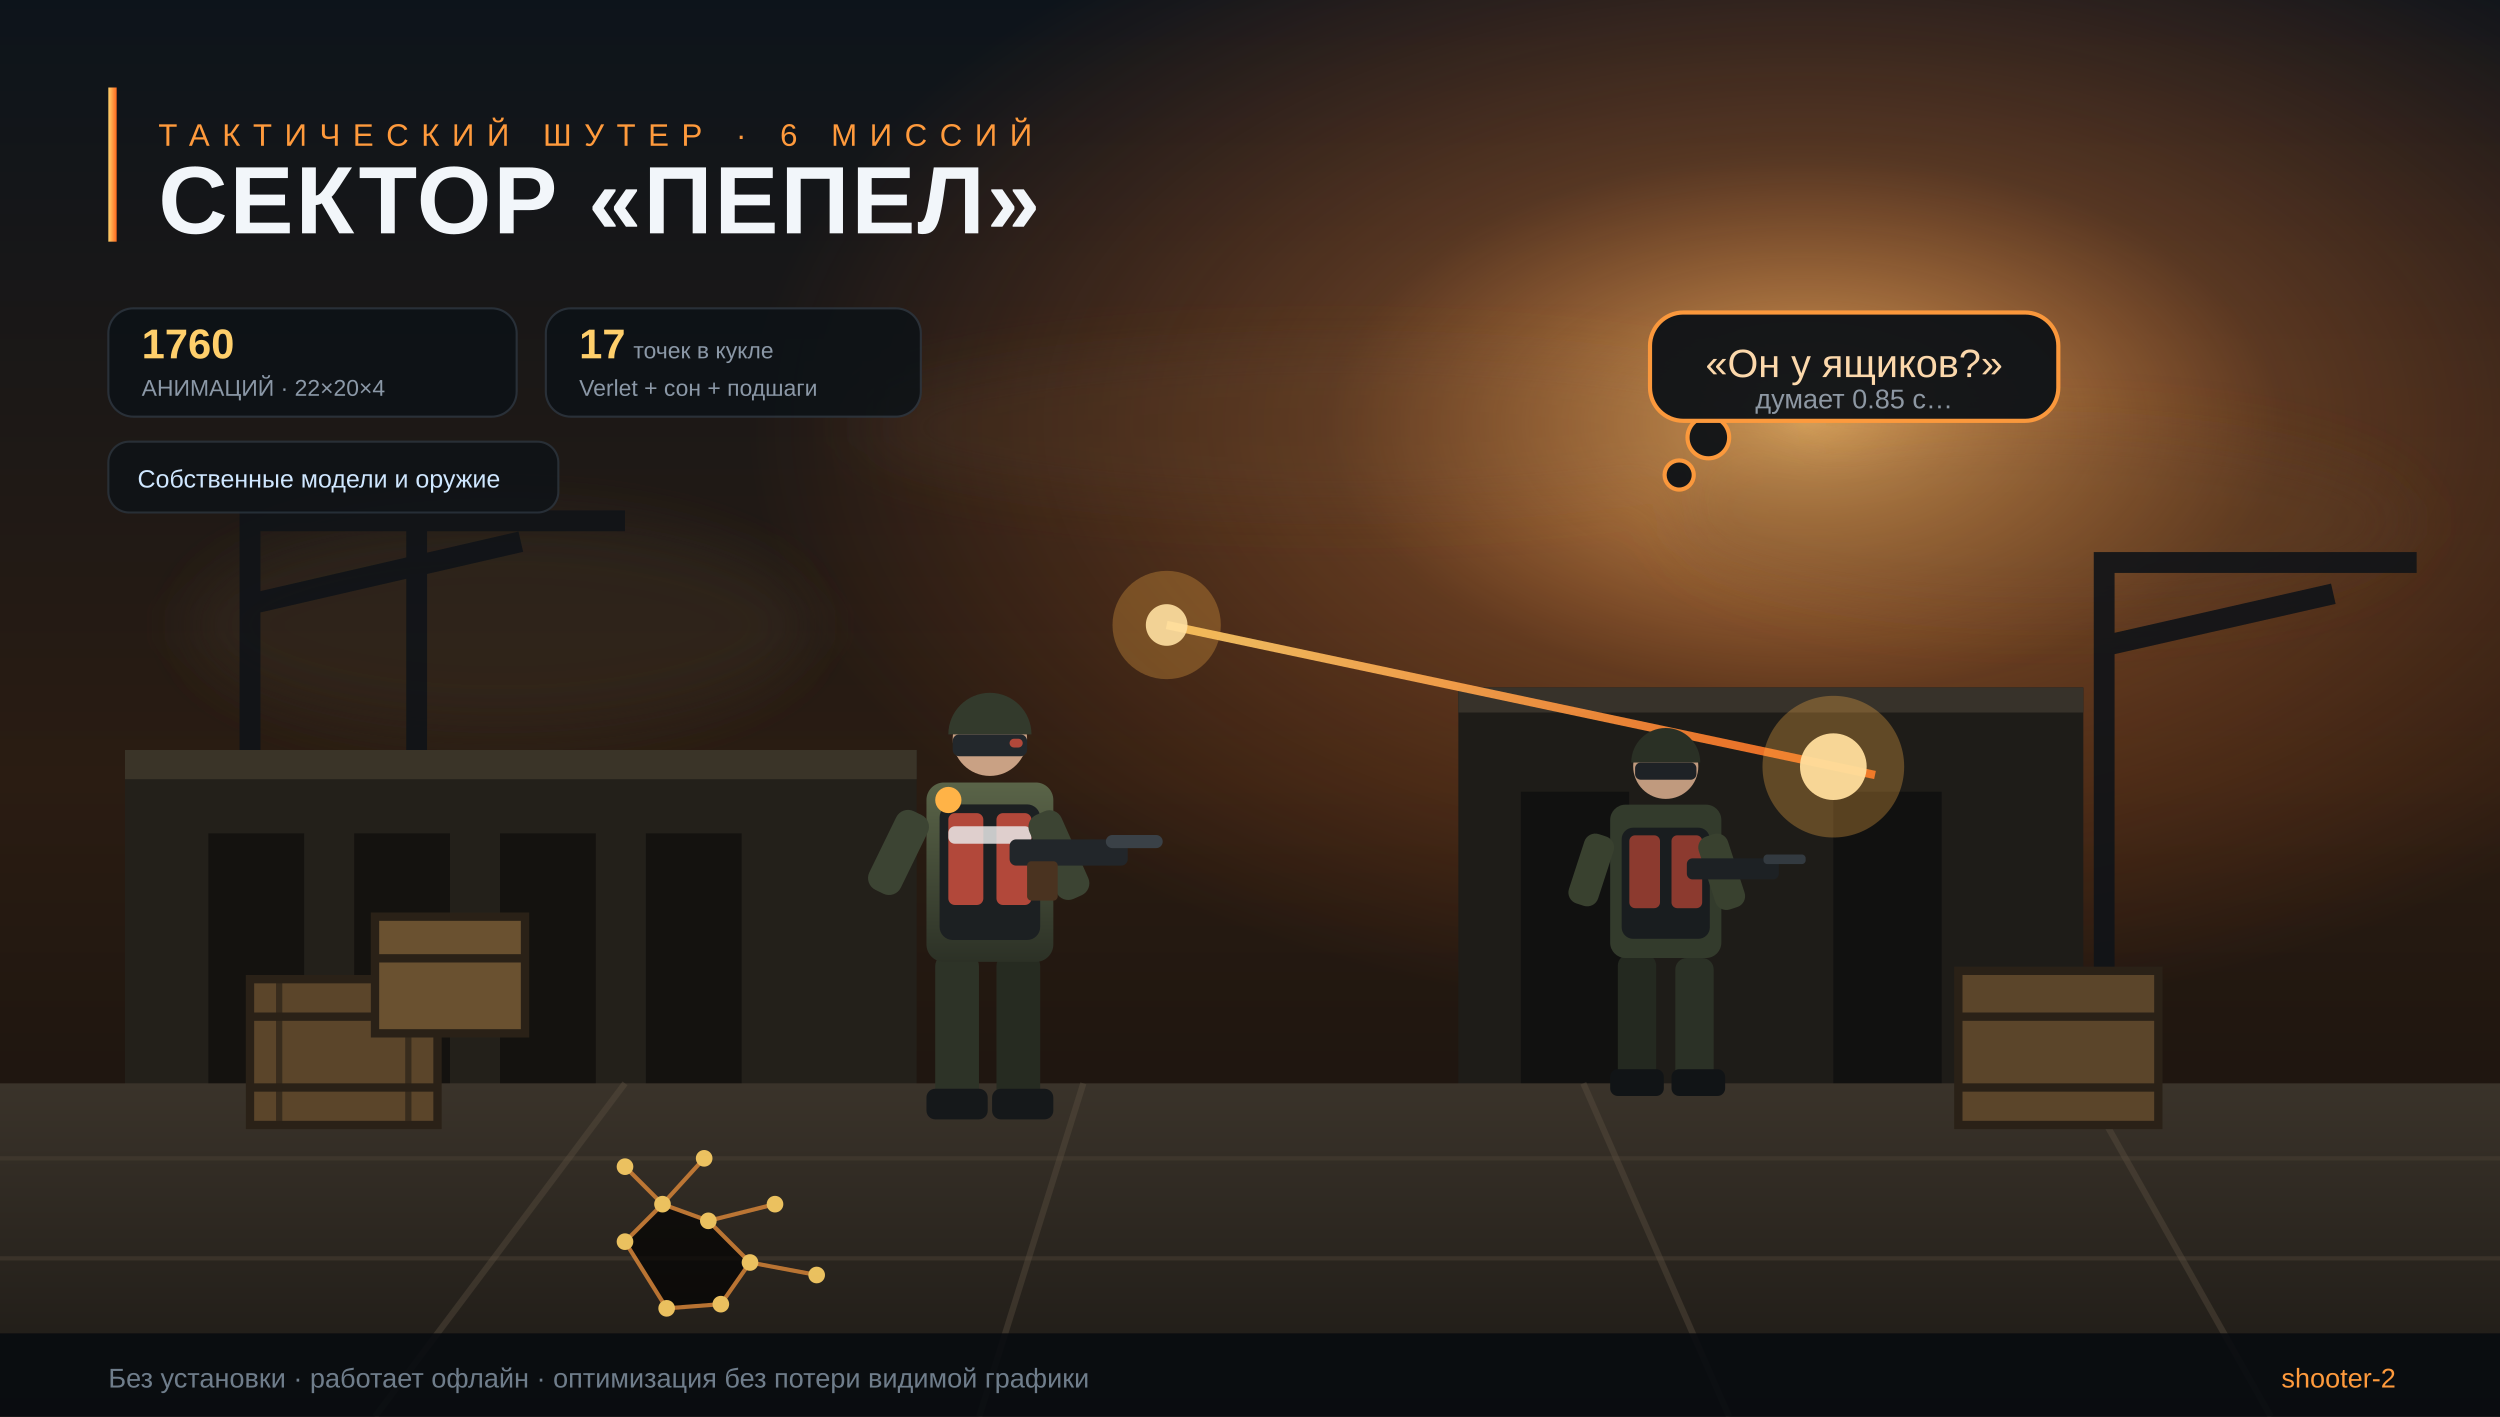
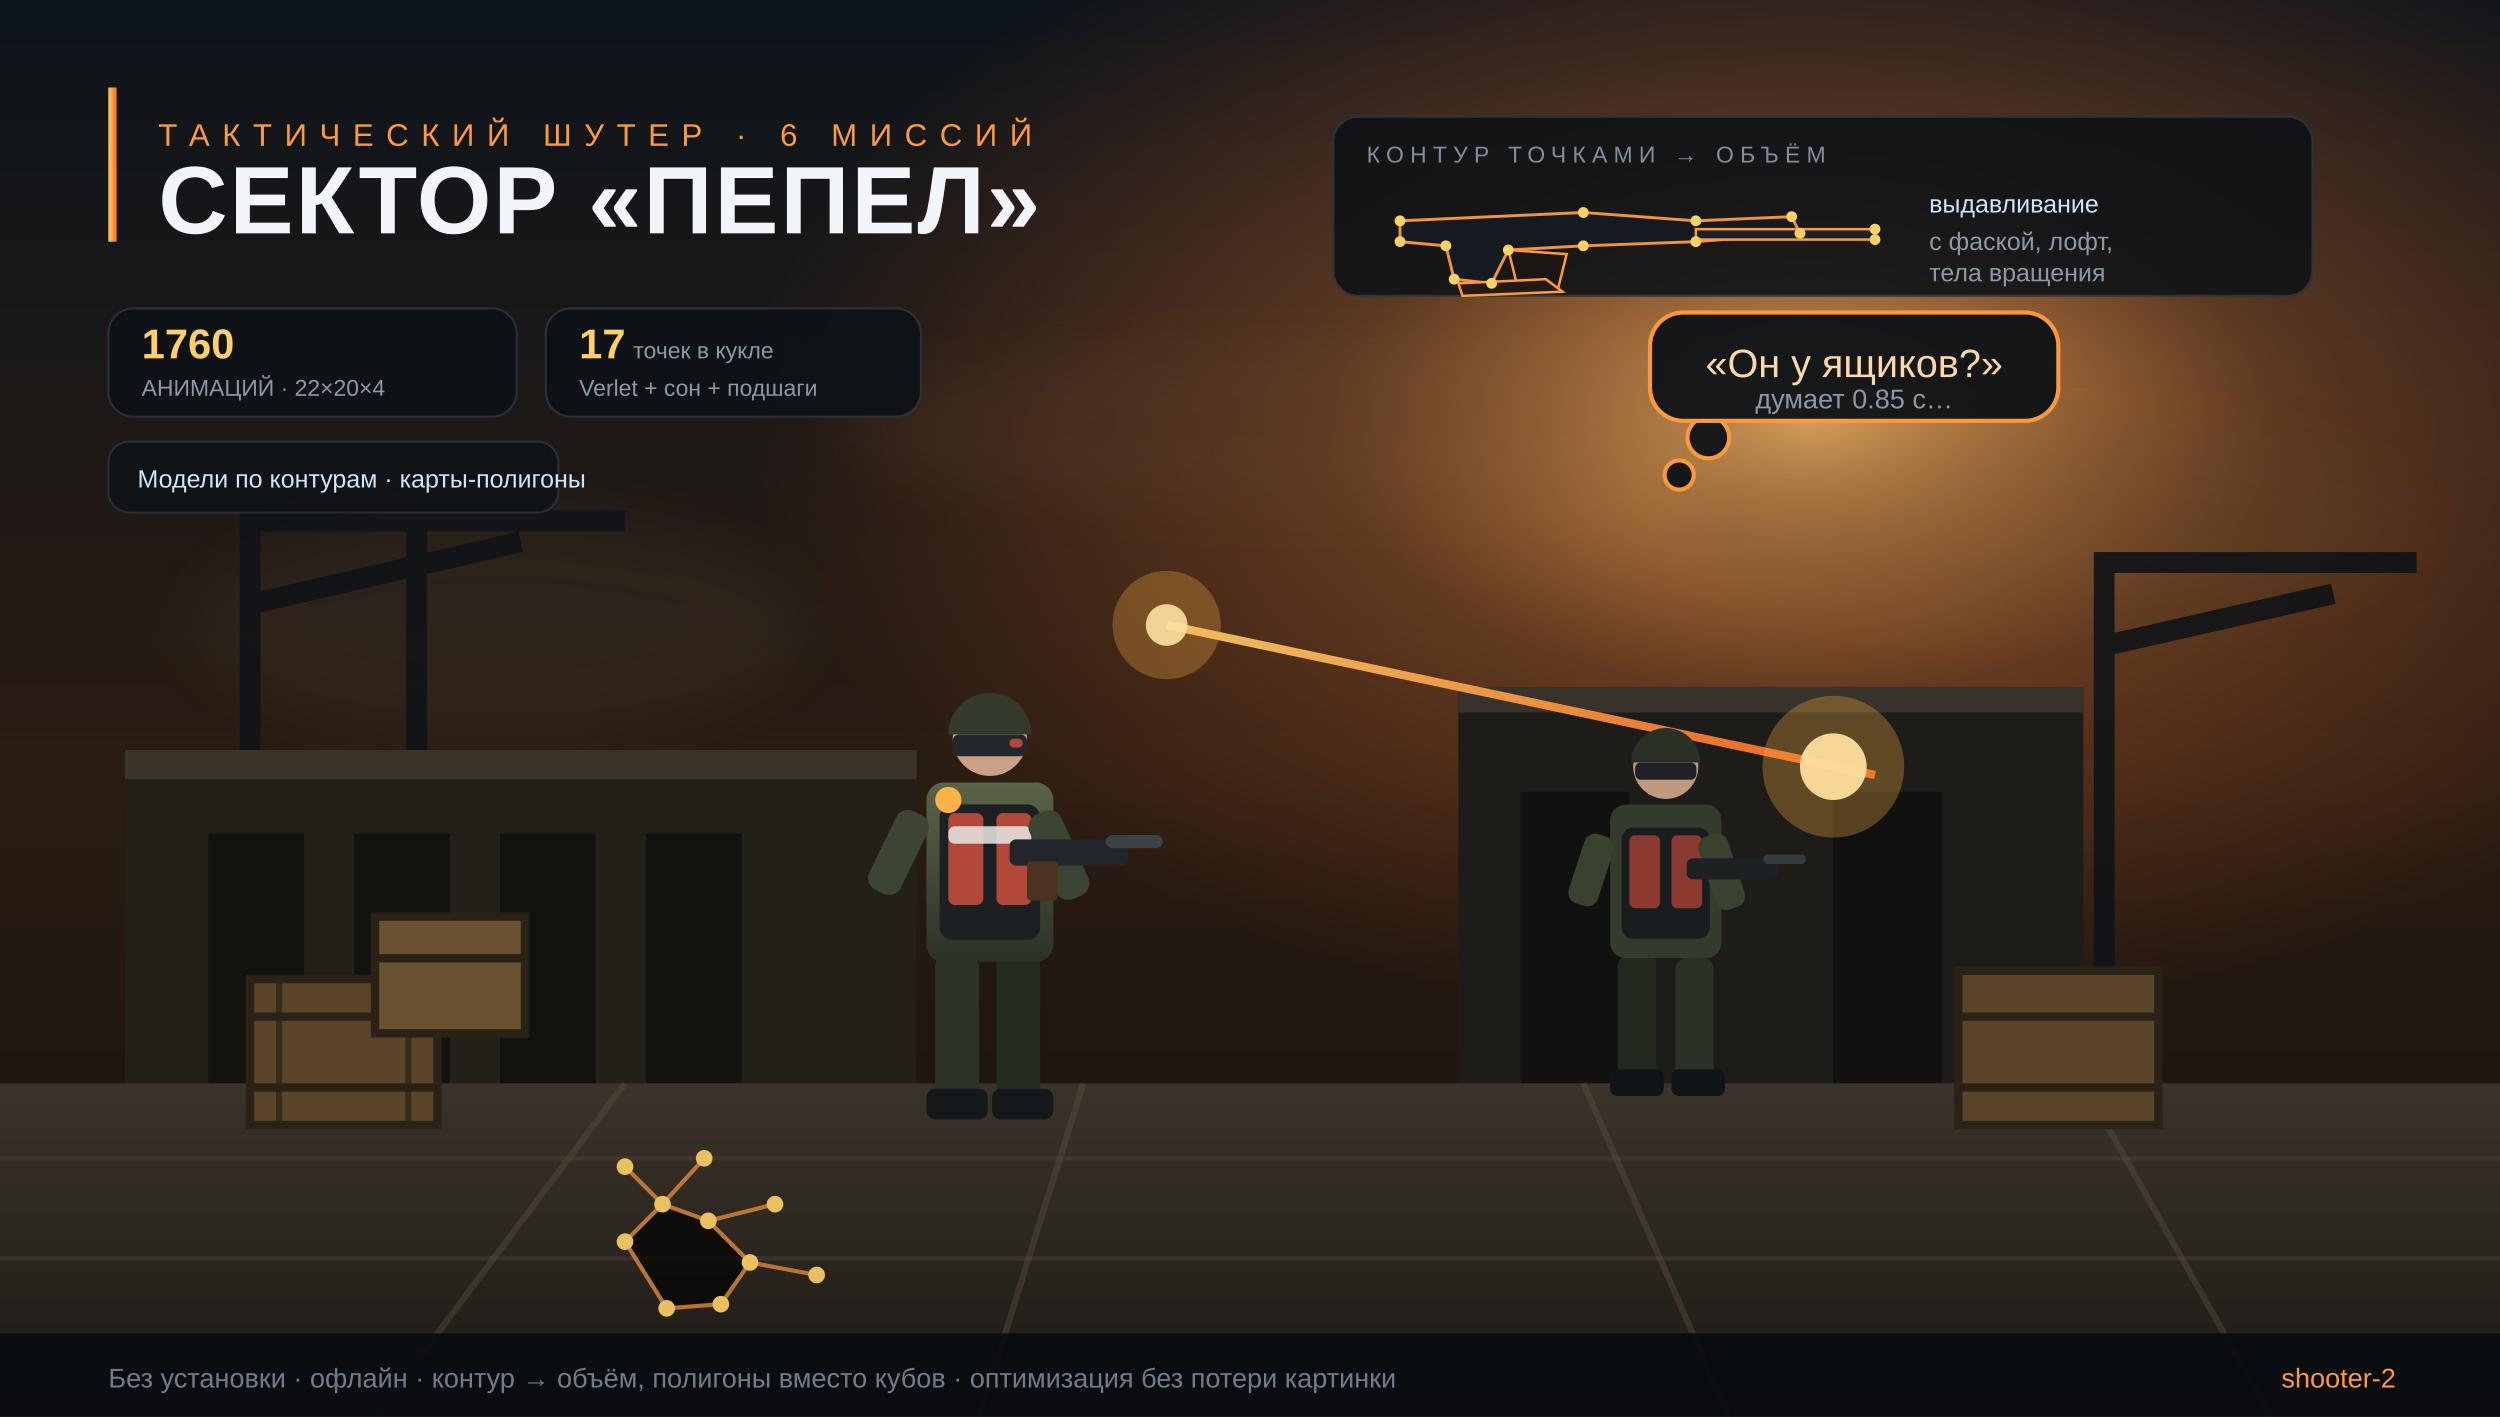
- <svg xmlns="http://www.w3.org/2000/svg" viewBox="0 0 1200 680" width="1200" height="680" role="img" aria-label="СЕКТОР ПЕПЕЛ — шутер с 1760 анимациями">
+ <svg xmlns="http://www.w3.org/2000/svg" viewBox="0 0 1200 680" width="1200" height="680" role="img" aria-label="СЕКТОР ПЕПЕЛ — шутер: модели по обведённым точками контурам, карты-полигоны, 1760 анимаций">
  <defs>
    <linearGradient id="sky" x1="0" y1="0" x2="0" y2="1">
      <stop offset="0" stop-color="#0d141b" />
      <stop offset="0.55" stop-color="#2a1c12" />
      <stop offset="1" stop-color="#120f0d" />
    </linearGradient>
    <radialGradient id="sun" cx="0.72" cy="0.30" r="0.42">
      <stop offset="0" stop-color="#ffbf6b" stop-opacity="0.85" />
      <stop offset="0.45" stop-color="#ff8a3c" stop-opacity="0.28" />
      <stop offset="1" stop-color="#ff6a1e" stop-opacity="0" />
    </radialGradient>
    <linearGradient id="ground" x1="0" y1="0" x2="0" y2="1">
      <stop offset="0" stop-color="#3a332a" />
      <stop offset="1" stop-color="#1b1814" />
    </linearGradient>
    <linearGradient id="accent" x1="0" y1="0" x2="1" y2="0">
      <stop offset="0" stop-color="#ffcf6b" />
      <stop offset="1" stop-color="#ff6a1e" />
    </linearGradient>
    <linearGradient id="soldier" x1="0" y1="0" x2="0" y2="1">
      <stop offset="0" stop-color="#5a6448" />
      <stop offset="1" stop-color="#2c3126" />
    </linearGradient>
    <filter id="blur">
      <feGaussianBlur stdDeviation="14" />
    </filter>
  </defs>
  <rect width="1200" height="680" fill="url(#sky)" />
  <rect width="1200" height="680" fill="url(#sun)" />
  <g opacity="0.5" filter="url(#blur)">
    <ellipse cx="240" cy="300" rx="150" ry="52" fill="#4a3a2a" opacity="0.5" />
    <ellipse cx="980" cy="250" rx="180" ry="46" fill="#5a4028" opacity="0.45" />
    <ellipse cx="640" cy="205" rx="230" ry="40" fill="#6a4a2c" opacity="0.32" />
  </g>
  <g stroke="#0f1317" stroke-width="10" fill="none" opacity="0.9">
    <path d="M120 470 L120 250 L300 250 M120 290 L250 260 M200 250 L200 400" />
    <path d="M1010 470 L1010 270 L1160 270 M1010 310 L1120 285" />
  </g>
  <g>
    <rect x="60" y="360" width="380" height="180" fill="#23201a" />
    <rect x="60" y="360" width="380" height="14" fill="#3a3428" />
    <g fill="#14120f">
      <rect x="100" y="400" width="46" height="140" />
      <rect x="170" y="400" width="46" height="140" />
      <rect x="240" y="400" width="46" height="140" />
      <rect x="310" y="400" width="46" height="140" />
    </g>
    <rect x="700" y="330" width="300" height="210" fill="#1e1c18" />
    <rect x="700" y="330" width="300" height="12" fill="#37322a" />
    <g fill="#111110">
      <rect x="730" y="380" width="52" height="160" />
      <rect x="880" y="380" width="52" height="160" />
    </g>
  </g>
  <rect y="520" width="1200" height="160" fill="url(#ground)" />
  <g stroke="#4a4034" stroke-width="2" opacity="0.5">
    <path d="M0 556 H1200 M0 604 H1200" />
  </g>
  <g stroke="#5c5040" stroke-width="3" opacity="0.4">
    <path d="M300 520 L180 680 M520 520 L470 680 M760 520 L830 680 M1000 520 L1090 680" />
  </g>
  <g>
    <g transform="translate(120 470)">
      <rect width="90" height="70" fill="#5b452a" stroke="#2a2117" stroke-width="4" />
      <path d="M0 18 H90 M0 52 H90" stroke="#2a2117" stroke-width="4" />
      <path d="M14 0 V70 M76 0 V70" stroke="#2a2117" stroke-width="3" opacity="0.7" />
    </g>
    <g transform="translate(180 440)">
      <rect width="72" height="56" fill="#6a5130" stroke="#2a2117" stroke-width="4" />
      <path d="M0 20 H72" stroke="#2a2117" stroke-width="4" />
    </g>
    <g transform="translate(940 466)">
      <rect width="96" height="74" fill="#5b452a" stroke="#2a2117" stroke-width="4" />
      <path d="M0 22 H96 M0 56 H96" stroke="#2a2117" stroke-width="4" />
    </g>
  </g>
  <g stroke="url(#accent)" stroke-width="4" opacity="0.9">
    <path d="M560 300 L900 372" />
  </g>
  <circle cx="560" cy="300" r="10" fill="#fff2c4" opacity="0.9" />
  <circle cx="560" cy="300" r="26" fill="#ffb347" opacity="0.28" />
  <g transform="translate(430 300) scale(1.05)">
    <rect x="18" y="150" width="20" height="70" rx="6" fill="#2d3327" />
    <rect x="46" y="150" width="20" height="70" rx="6" fill="#262b21" />
    <rect x="14" y="212" width="28" height="14" rx="4" fill="#15181a" />
    <rect x="44" y="212" width="28" height="14" rx="4" fill="#15181a" />
    <rect x="14" y="72" width="58" height="82" rx="8" fill="url(#soldier)" />
    <rect x="20" y="82" width="46" height="62" rx="6" fill="#1c2022" />
    <rect x="24" y="86" width="16" height="42" rx="3" fill="#b2483a" />
    <rect x="46" y="86" width="16" height="42" rx="3" fill="#b2483a" />
    <rect x="24" y="92" width="38" height="8" rx="3" fill="#e6e6e6" opacity="0.85" />
    <circle cx="24" cy="80" r="6" fill="#ffb347" />
    <circle cx="43" cy="52" r="17" fill="#c9a184" />
    <path d="M24 50 A19 19 0 0 1 62 50 Z" fill="#333a2c" />
    <rect x="26" y="50" width="34" height="10" rx="3" fill="#23282c" />
    <rect x="52" y="52" width="6" height="4" rx="2" fill="#b2483a" />
    <rect x="58" y="86" width="16" height="42" rx="6" fill="#3c4433" transform="rotate(-24 66 86)" />
    <rect x="2" y="86" width="16" height="40" rx="6" fill="#3c4433" transform="rotate(26 10 86)" />
    <rect x="52" y="98" width="54" height="12" rx="3" fill="#22262a" />
    <rect x="96" y="96" width="26" height="6" rx="3" fill="#3a4147" />
    <rect x="60" y="108" width="14" height="18" rx="2" fill="#4a3320" />
  </g>
  <g transform="translate(760 320) scale(0.92)">
    <rect x="18" y="150" width="20" height="68" rx="6" fill="#242920" />
    <rect x="48" y="152" width="20" height="66" rx="6" fill="#2b3126" />
    <rect x="14" y="210" width="28" height="14" rx="4" fill="#111416" />
    <rect x="46" y="210" width="28" height="14" rx="4" fill="#111416" />
    <rect x="14" y="72" width="58" height="80" rx="8" fill="#333b2c" />
    <rect x="20" y="84" width="46" height="58" rx="6" fill="#191d1f" />
    <rect x="24" y="88" width="16" height="38" rx="3" fill="#8c3a2f" />
    <rect x="46" y="88" width="16" height="38" rx="3" fill="#8c3a2f" />
    <circle cx="43" cy="52" r="17" fill="#c09a7e" />
    <path d="M25 50 A18 18 0 0 1 61 50 Z" fill="#2a3025" />
    <rect x="27" y="50" width="32" height="9" rx="3" fill="#1e2226" />
    <rect x="58" y="88" width="16" height="40" rx="6" fill="#39412f" transform="rotate(-18 66 88)" />
    <rect x="2" y="88" width="16" height="38" rx="6" fill="#39412f" transform="rotate(18 10 88)" />
    <rect x="54" y="100" width="48" height="11" rx="3" fill="#1d2124" />
    <rect x="94" y="98" width="22" height="5" rx="2" fill="#333a40" />
  </g>
  <circle cx="880" cy="368" r="16" fill="#fff0c0" opacity="0.95" />
  <circle cx="880" cy="368" r="34" fill="#ffb347" opacity="0.3" />
+   <g transform="translate(640 56)">
+     <rect width="470" height="86" rx="12" fill="#0b1015" opacity="0.86" stroke="#2b343e" />
+     <text x="16" y="22" font-family="Segoe UI, Arial, sans-serif" font-size="11" letter-spacing="3" fill="#7f8fa0">КОНТУР ТОЧКАМИ → ОБЪЁМ</text>
+     <g transform="translate(24 34)">
+       <path d="M8 16 L96 12 L150 16 L196 14 L200 22 L150 26 L96 28 L60 30 L52 46 L34 44 L30 28 L8 26 Z" fill="#141a20" stroke="#ff9a3c" stroke-width="1.4" opacity="0.95" />
+       <path d="M60 30 L64 46 L84 48 L88 32 Z" fill="#1b1613" stroke="#ff9a3c" stroke-width="1.2" />
+       <path d="M36 46 L78 44 L86 50 L38 52 Z" fill="#221a13" stroke="#ff9a3c" stroke-width="1.2" />
+       <path d="M150 20 L236 20 L236 25 L150 25 Z" fill="#1c2228" stroke="#ff9a3c" stroke-width="1.2" />
+       <g fill="#ffd166">
+         <circle cx="8" cy="16" r="2.6" />
+         <circle cx="8" cy="26" r="2.6" />
+         <circle cx="96" cy="12" r="2.6" />
+         <circle cx="96" cy="28" r="2.6" />
+         <circle cx="150" cy="16" r="2.6" />
+         <circle cx="150" cy="26" r="2.6" />
+         <circle cx="196" cy="14" r="2.6" />
+         <circle cx="200" cy="22" r="2.6" />
+         <circle cx="60" cy="30" r="2.6" />
+         <circle cx="52" cy="46" r="2.6" />
+         <circle cx="34" cy="44" r="2.6" />
+         <circle cx="30" cy="28" r="2.6" />
+         <circle cx="236" cy="20" r="2.6" />
+         <circle cx="236" cy="25" r="2.6" />
+       </g>
+     </g>
+     <text x="286" y="46" font-family="Segoe UI, Arial, sans-serif" font-size="12" fill="#cfe7ff">выдавливание</text>
+     <text x="286" y="64" font-family="Segoe UI, Arial, sans-serif" font-size="12" fill="#8b98a7">с фаской, лофт,</text>
+     <text x="286" y="79" font-family="Segoe UI, Arial, sans-serif" font-size="12" fill="#8b98a7">тела вращения</text>
+   </g>
  <g opacity="0.95">
    <circle cx="806" cy="228" r="7" fill="#0e1216" stroke="#ff9a3c" stroke-width="2" />
    <circle cx="820" cy="210" r="10" fill="#0e1216" stroke="#ff9a3c" stroke-width="2" />
    <rect x="792" y="150" width="196" height="52" rx="16" fill="#0e1216" stroke="#ff9a3c" stroke-width="2" />
    <text x="890" y="181" font-family="Segoe UI, Arial, sans-serif" font-size="19" fill="#ffdcb0" text-anchor="middle">«Он у ящиков?»</text>
    <text x="890" y="196" font-family="Segoe UI, Arial, sans-serif" font-size="13" fill="#8b98a7" text-anchor="middle">думает 0.85 с…</text>
  </g>
  <g opacity="0.9">
    <g stroke="#ff9a3c" stroke-width="2" opacity="0.75">
      <path d="M300 596 L318 578 L340 586 L360 606 L346 626 L320 628 Z" />
      <path d="M318 578 L300 560 M318 578 L338 556 M340 586 L372 578 M360 606 L392 612" />
    </g>
    <g fill="#ffd166">
      <circle cx="300" cy="596" r="4" />
      <circle cx="318" cy="578" r="4" />
      <circle cx="340" cy="586" r="4" />
      <circle cx="360" cy="606" r="4" />
      <circle cx="346" cy="626" r="4" />
      <circle cx="320" cy="628" r="4" />
      <circle cx="300" cy="560" r="4" />
      <circle cx="338" cy="556" r="4" />
      <circle cx="372" cy="578" r="4" />
      <circle cx="392" cy="612" r="4" />
    </g>
  </g>
  <g>
    <rect x="52" y="42" width="4" height="74" fill="url(#accent)" />
    <text x="76" y="70" font-family="Segoe UI, Arial, sans-serif" font-size="15" letter-spacing="6" fill="#ff9a3c">ТАКТИЧЕСКИЙ ШУТЕР · 6 МИССИЙ</text>
    <text x="76" y="112" font-family="Segoe UI, Arial, sans-serif" font-size="46" font-weight="800" letter-spacing="1" fill="#f2f6fa">СЕКТОР «ПЕПЕЛ»</text>
  </g>
  <g font-family="Segoe UI, Arial, sans-serif">
    <g transform="translate(52 148)">
      <rect width="196" height="52" rx="12" fill="#0c1116" opacity="0.86" stroke="#2b343e" />
      <text x="16" y="24" font-size="20" font-weight="800" fill="#ffcf6b">1760</text>
      <text x="16" y="42" font-size="11" fill="#8b98a7">АНИМАЦИЙ · 22×20×4</text>
    </g>
    <g transform="translate(262 148)">
      <rect width="180" height="52" rx="12" fill="#0c1116" opacity="0.86" stroke="#2b343e" />
      <text x="16" y="24" font-size="20" font-weight="800" fill="#ffcf6b">17</text>
      <text x="42" y="24" font-size="11" fill="#8b98a7">точек в кукле</text>
      <text x="16" y="42" font-size="11" fill="#8b98a7">Verlet + сон + подшаги</text>
    </g>
    <g transform="translate(52 212)">
      <rect width="216" height="34" rx="10" fill="#0c1116" opacity="0.8" stroke="#2b343e" />
-       <text x="14" y="22" font-size="12" fill="#cfe7ff">Собственные модели и оружие</text>
+       <text x="14" y="22" font-size="12" fill="#cfe7ff">Модели по контурам · карты-полигоны</text>
    </g>
  </g>
  <rect y="640" width="1200" height="40" fill="#080b0f" opacity="0.9" />
-   <text x="52" y="666" font-family="Segoe UI, Arial, sans-serif" font-size="13" fill="#6f7d8b">Без установки · работает офлайн · оптимизация без потери видимой графики</text>
+   <text x="52" y="666" font-family="Segoe UI, Arial, sans-serif" font-size="13" fill="#6f7d8b">Без установки · офлайн · контур → объём, полигоны вместо кубов · оптимизация без потери картинки</text>
  <text x="1150" y="666" font-family="Segoe UI, Arial, sans-serif" font-size="13" fill="#ff9a3c" text-anchor="end">shooter-2</text>
</svg>
